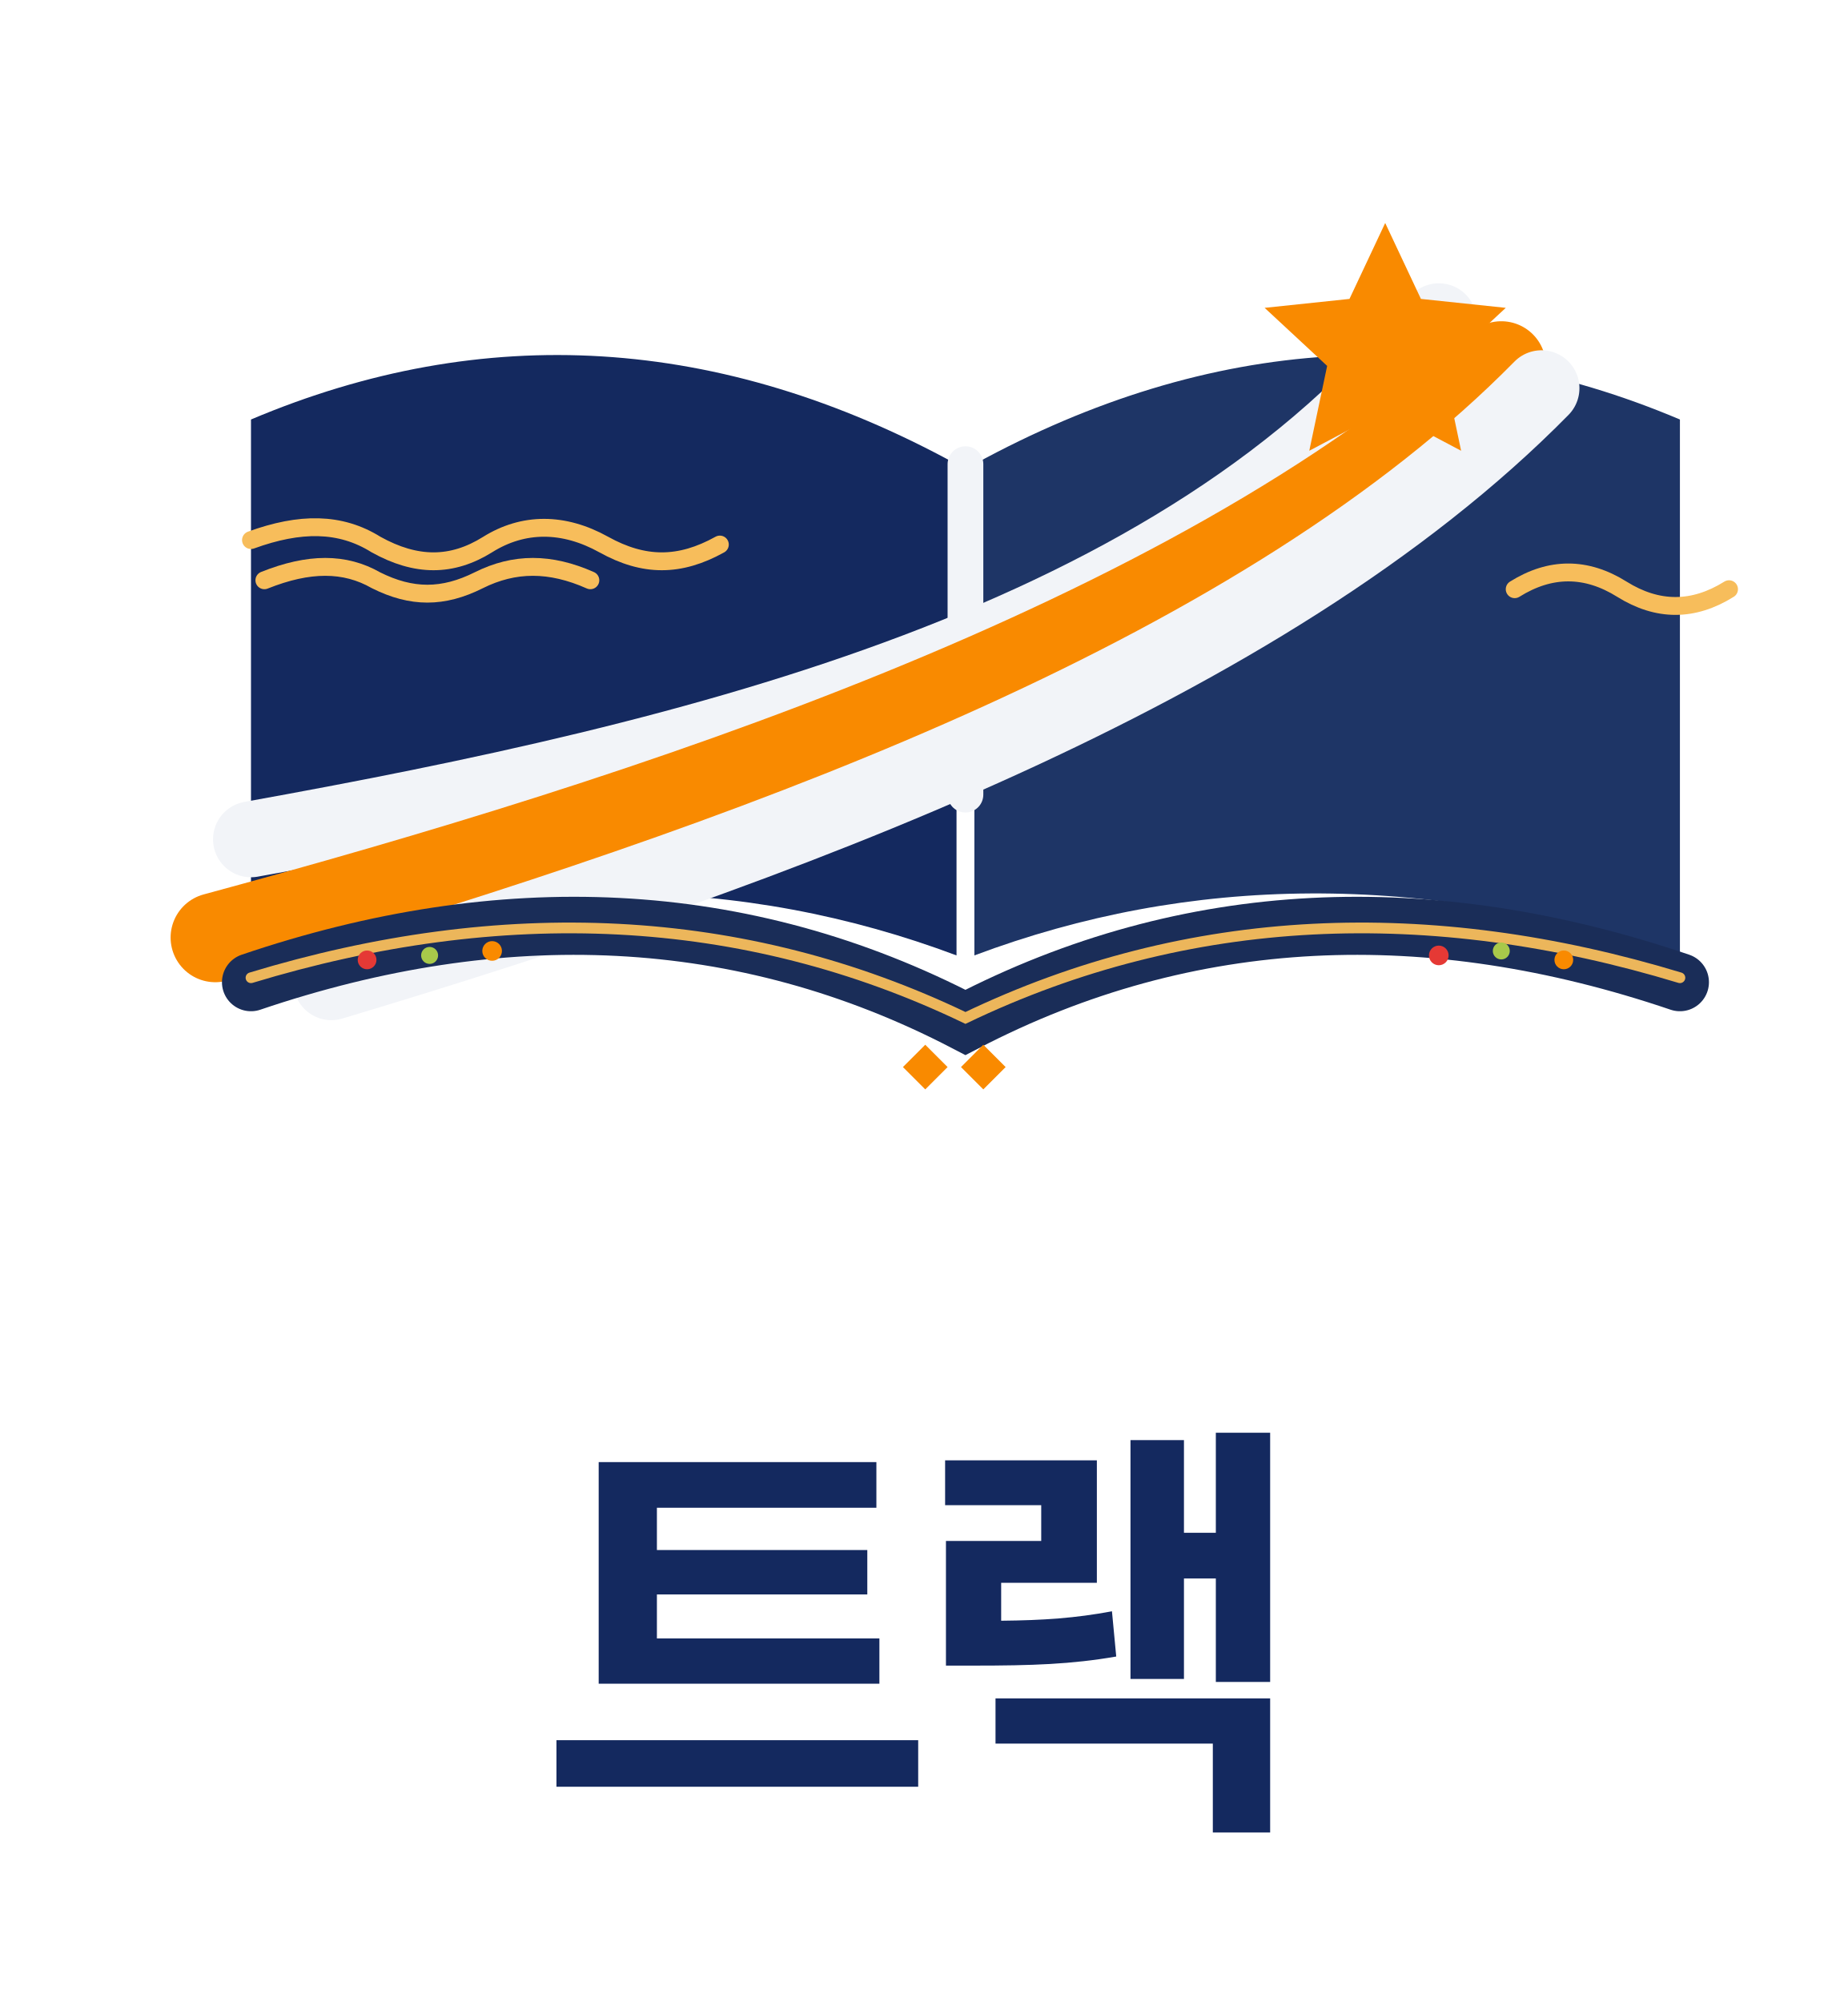
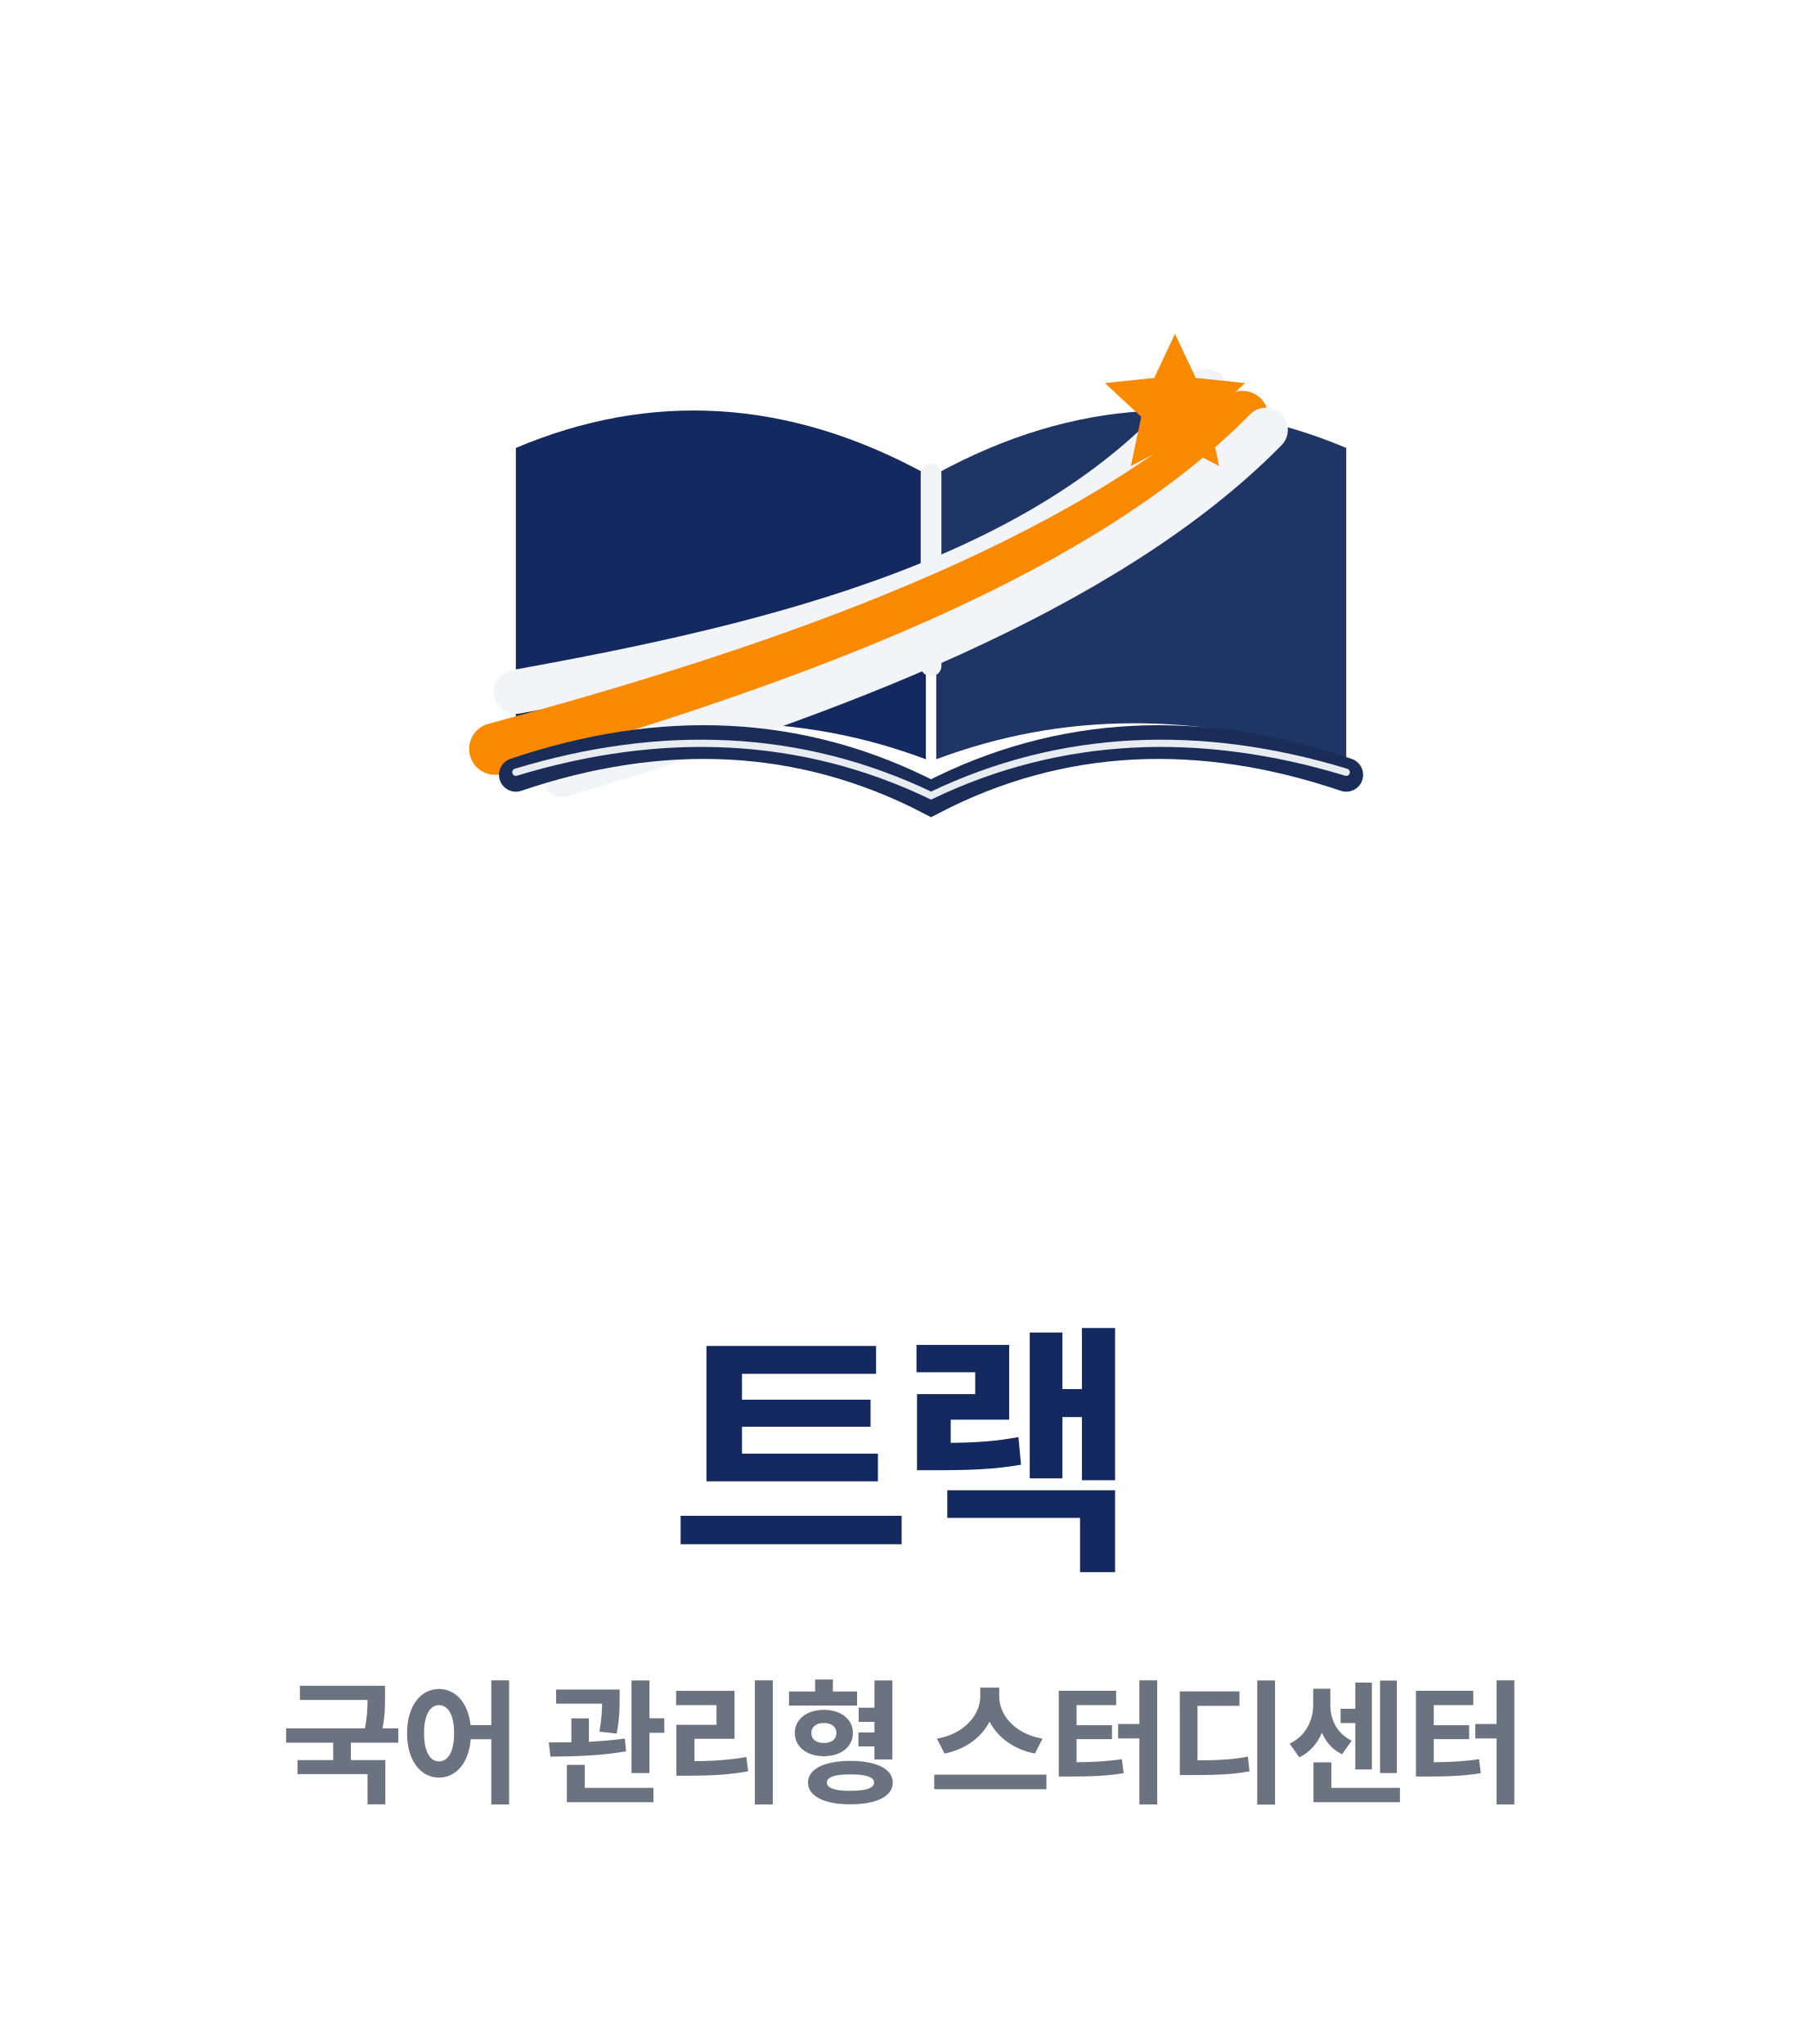
- <svg xmlns="http://www.w3.org/2000/svg" viewBox="0 0 480 520" role="img" aria-label="트랙 로고">
-   <g transform="translate(42 44) scale(1.16)">
+ <svg xmlns="http://www.w3.org/2000/svg" viewBox="0 0 920 1040" role="img" aria-label="트랙 국어 관리형 스터디센터 로고">
+   <g transform="translate(236 154) scale(1.32)">
    <path d="M20 56C72 34 125 37 178 66V176C130 158 78 157 20 176V56Z" fill="#14295F" />
    <path d="M182 66C235 37 288 34 340 56V176C282 157 230 158 182 176V66Z" fill="#1E3566" />
    <path d="M180 66V140" stroke="#F2F4F8" stroke-width="8" stroke-linecap="round" />
    <path d="M20 150C120 132 229 106 286 34" fill="none" stroke="#F2F4F8" stroke-width="17" stroke-linecap="round" />
    <path d="M12 172C108 146 230 107 300 44" fill="none" stroke="#F98A00" stroke-width="20" stroke-linecap="round" />
    <path d="M38 182C138 152 247 112 309 49" fill="none" stroke="#F2F4F8" stroke-width="17" stroke-linecap="round" />
    <path d="M274 12L282 29L301 31L287 44L291 63L274 54L257 63L261 44L247 31L266 29Z" fill="#F98A00" />
-     <path d="M20 83C31 79 40 79 48 84C57 89 65 89 73 84C81 79 90 79 99 84C108 89 116 89 125 84" fill="none" stroke="#F7BD5B" stroke-width="4" stroke-linecap="round" />
-     <path d="M23 92C33 88 41 88 48 92C56 96 63 96 71 92C79 88 87 88 96 92" fill="none" stroke="#F7BD5B" stroke-width="4" stroke-linecap="round" />
-     <path d="M303 94C311 89 319 89 327 94C335 99 343 99 351 94" fill="none" stroke="#F7BD5B" stroke-width="4" stroke-linecap="round" />
    <path d="M20 182C76 163 130 165 180 191C230 165 284 163 340 182" fill="none" stroke="#1A2D58" stroke-width="13" stroke-linecap="round" />
-     <path d="M20 181C76 164 130 166 180 190C230 166 284 164 340 181" fill="none" stroke="#F7BD5B" stroke-width="2.4" stroke-linecap="round" opacity="0.95" />
-     <circle cx="46" cy="177" r="2.1" fill="#E53935" />
-     <circle cx="60" cy="176" r="1.9" fill="#A8C94A" />
-     <circle cx="74" cy="175" r="2.2" fill="#F98A00" />
-     <circle cx="286" cy="176" r="2.2" fill="#E53935" />
-     <circle cx="300" cy="175" r="1.9" fill="#A8C94A" />
-     <circle cx="314" cy="177" r="2.1" fill="#F98A00" />
-     <path d="M171 196L176 201L171 206L166 201Z" fill="#F98A00" />
-     <path d="M184 196L189 201L184 206L179 201Z" fill="#F98A00" />
+     <path d="M20 181C76 164 130 166 180 190C230 166 284 164 340 181" fill="none" stroke="#F2F4F8" stroke-width="2.8" stroke-linecap="round" opacity="0.95" />
  </g>
-   <text x="240" y="466" fill="#14295F" text-anchor="middle" font-family="Pretendard, 'Noto Sans KR', 'Apple SD Gothic Neo', sans-serif" font-size="112" font-weight="900" letter-spacing="-6">
+   <text x="460" y="788" fill="#14295F" text-anchor="middle" font-family="Pretendard, 'Noto Sans KR', 'Apple SD Gothic Neo', sans-serif" font-size="134" font-weight="900" letter-spacing="-8">
    트랙
  </text>
+   <text x="460" y="912" fill="#6B7280" text-anchor="middle" font-family="Pretendard, 'Noto Sans KR', 'Apple SD Gothic Neo', sans-serif" font-size="68" font-weight="700" letter-spacing="-2">
+     국어 관리형 스터디센터
+   </text>
</svg>
